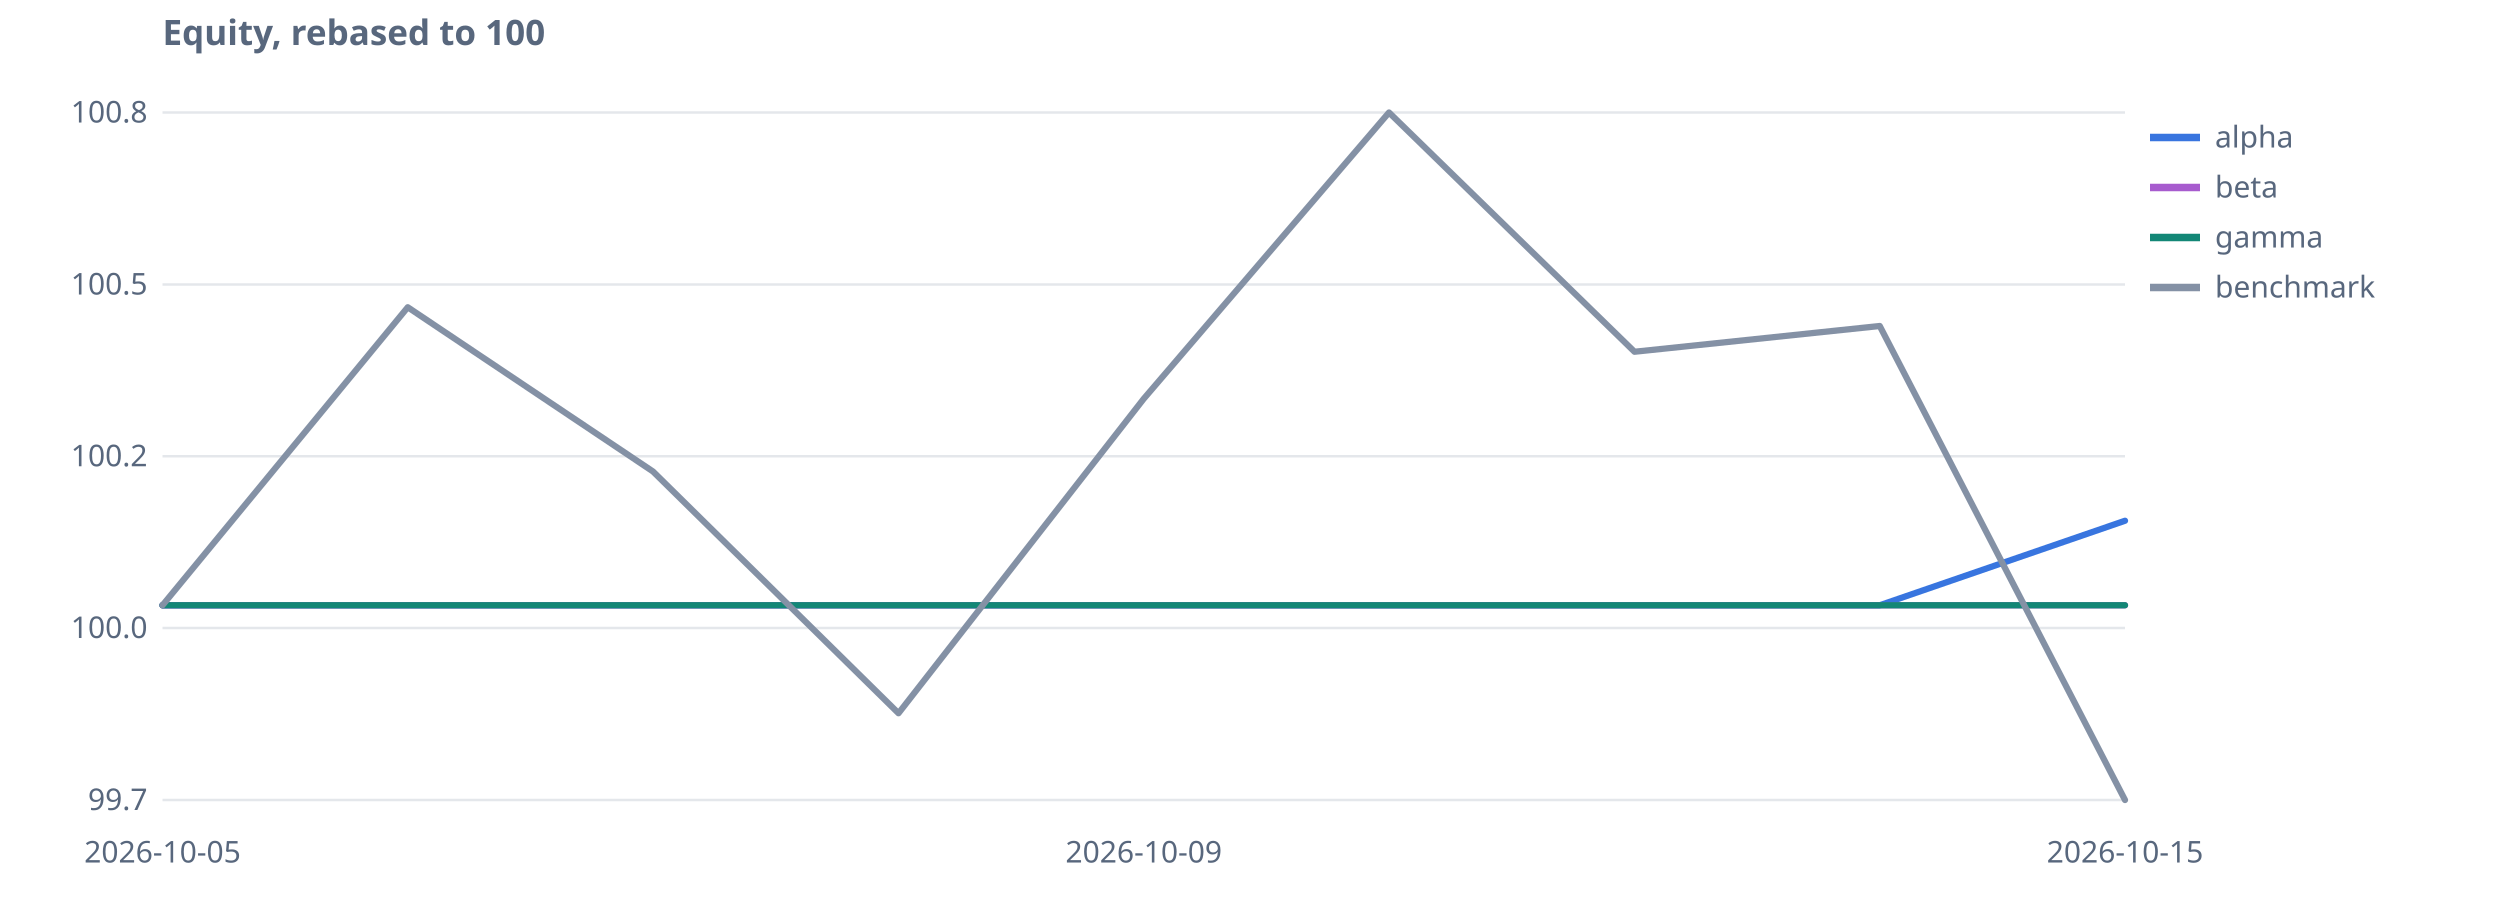
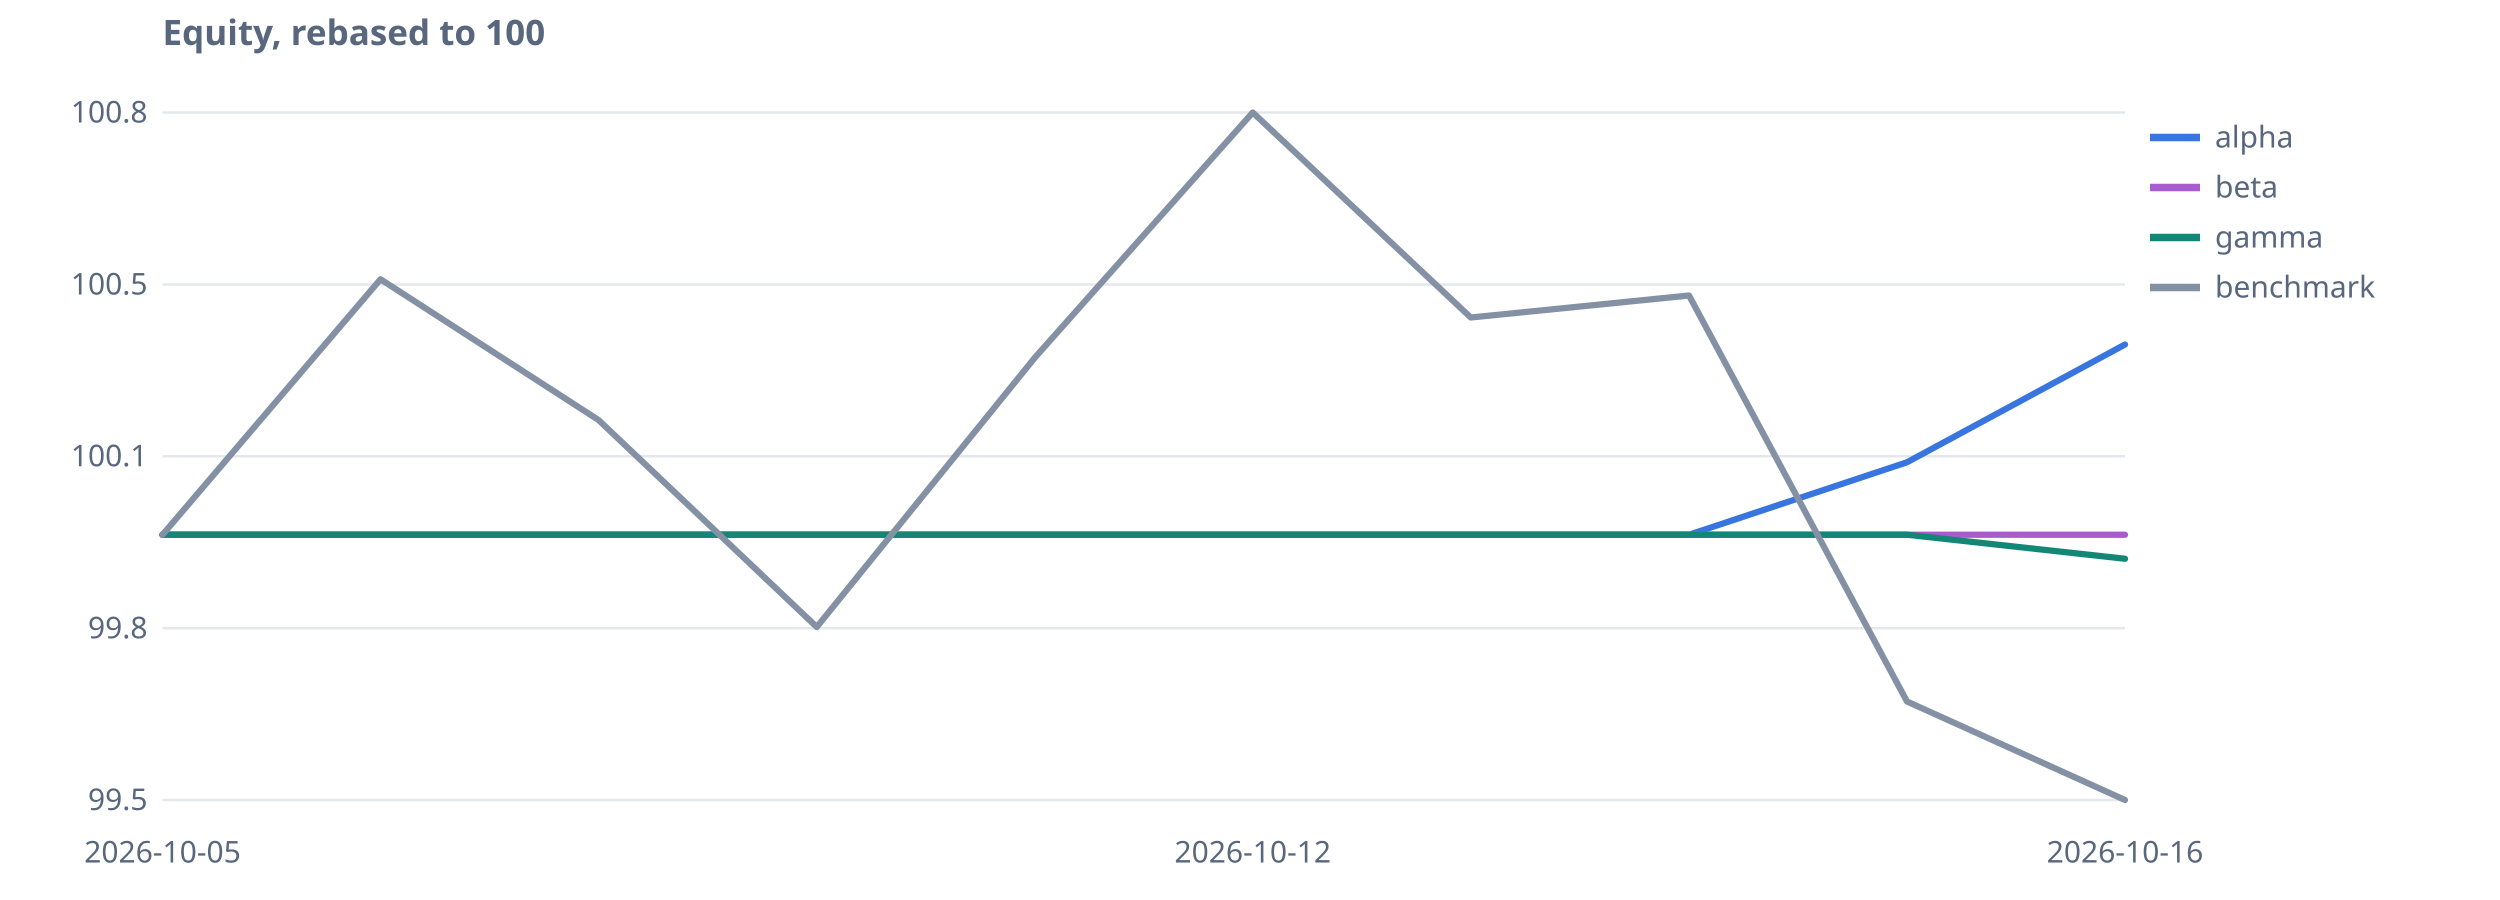
<svg xmlns="http://www.w3.org/2000/svg" width="1000" height="360" viewBox="0 0 1000 360" role="img" font-family="system-ui,sans-serif" font-size="12">
  <style>svg{color:#58677d;background:#fff}text{fill:currentColor}@media(prefers-color-scheme:dark){svg{color:#a0afc4;background:#121c2d}}</style>
  <text x="65" y="18" font-size="14" font-weight="bold">Equity, rebased to 100</text>
  <line x1="65" x2="850" y1="320.0" y2="320.0" stroke="#8491a5" stroke-opacity=".22" />
-   <text x="59" y="324.0" text-anchor="end">99.7</text>
-   <line x1="65" x2="850" y1="251.2" y2="251.2" stroke="#8491a5" stroke-opacity=".22" />
-   <text x="59" y="255.2" text-anchor="end">100.0</text>
+   <text x="59" y="324.0" text-anchor="end">99.5</text>
+   <line x1="65" x2="850" y1="251.3" y2="251.3" stroke="#8491a5" stroke-opacity=".22" />
+   <text x="59" y="255.3" text-anchor="end">99.8</text>
  <line x1="65" x2="850" y1="182.5" y2="182.5" stroke="#8491a5" stroke-opacity=".22" />
-   <text x="59" y="186.5" text-anchor="end">100.2</text>
+   <text x="59" y="186.5" text-anchor="end">100.1</text>
  <line x1="65" x2="850" y1="113.8" y2="113.8" stroke="#8491a5" stroke-opacity=".22" />
  <text x="59" y="117.8" text-anchor="end">100.5</text>
  <line x1="65" x2="850" y1="45.0" y2="45.0" stroke="#8491a5" stroke-opacity=".22" />
  <text x="59" y="49.0" text-anchor="end">100.8</text>
  <text x="65.0" y="345" text-anchor="middle">2026-10-05</text>
-   <text x="457.5" y="345" text-anchor="middle">2026-10-09</text>
-   <text x="850.0" y="345" text-anchor="middle">2026-10-15</text>
-   <polyline fill="none" stroke="#3875df" stroke-width="2.5" stroke-linejoin="round" stroke-linecap="round" points="65.0,242.1 163.1,242.1 261.2,242.1 359.4,242.1 457.5,242.1 555.6,242.1 653.8,242.1 751.9,242.1 850.0,208.3" />
+   <text x="501.1" y="345" text-anchor="middle">2026-10-12</text>
+   <text x="850.0" y="345" text-anchor="middle">2026-10-16</text>
+   <polyline fill="none" stroke="#3875df" stroke-width="2.5" stroke-linejoin="round" stroke-linecap="round" points="65.0,213.9 152.2,213.9 239.4,213.9 326.7,213.9 413.9,213.9 501.1,213.9 588.3,213.9 675.6,213.9 762.8,184.9 850.0,137.8" />
  <line x1="860" x2="880" y1="55" y2="55" stroke="#3875df" stroke-width="3" />
  <text x="886" y="59">alpha</text>
-   <polyline fill="none" stroke="#a75bce" stroke-width="2.5" stroke-linejoin="round" stroke-linecap="round" points="65.0,242.1 163.1,242.1 261.2,242.1 359.4,242.1 457.5,242.1 555.6,242.1 653.8,242.1 751.9,242.1 850.0,242.1" />
+   <polyline fill="none" stroke="#a75bce" stroke-width="2.5" stroke-linejoin="round" stroke-linecap="round" points="65.0,213.9 152.2,213.9 239.4,213.9 326.7,213.9 413.9,213.9 501.1,213.9 588.3,213.9 675.6,213.9 762.8,213.9 850.0,213.9" />
  <line x1="860" x2="880" y1="75" y2="75" stroke="#a75bce" stroke-width="3" />
  <text x="886" y="79">beta</text>
-   <polyline fill="none" stroke="#138776" stroke-width="2.5" stroke-linejoin="round" stroke-linecap="round" points="65.0,242.1 163.1,242.1 261.2,242.1 359.4,242.1 457.5,242.1 555.6,242.1 653.8,242.1 751.9,242.1 850.0,242.1" />
+   <polyline fill="none" stroke="#138776" stroke-width="2.5" stroke-linejoin="round" stroke-linecap="round" points="65.0,213.9 152.2,213.9 239.4,213.9 326.7,213.9 413.9,213.9 501.1,213.9 588.3,213.9 675.6,213.9 762.8,213.9 850.0,223.5" />
  <line x1="860" x2="880" y1="95" y2="95" stroke="#138776" stroke-width="3" />
  <text x="886" y="99">gamma</text>
-   <polyline fill="none" stroke="#8491a5" stroke-width="2.5" stroke-linejoin="round" stroke-linecap="round" points="65.0,242.1 163.1,122.9 261.2,188.6 359.4,285.3 457.5,159.5 555.6,45.0 653.8,140.7 751.9,130.4 850.0,320.0" />
+   <polyline fill="none" stroke="#8491a5" stroke-width="2.5" stroke-linejoin="round" stroke-linecap="round" points="65.0,213.9 152.2,111.7 239.4,168.0 326.7,250.8 413.9,143.1 501.1,45.0 588.3,127.0 675.6,118.2 762.8,280.6 850.0,320.0" />
  <line x1="860" x2="880" y1="115" y2="115" stroke="#8491a5" stroke-width="3" />
  <text x="886" y="119">benchmark</text>
</svg>
